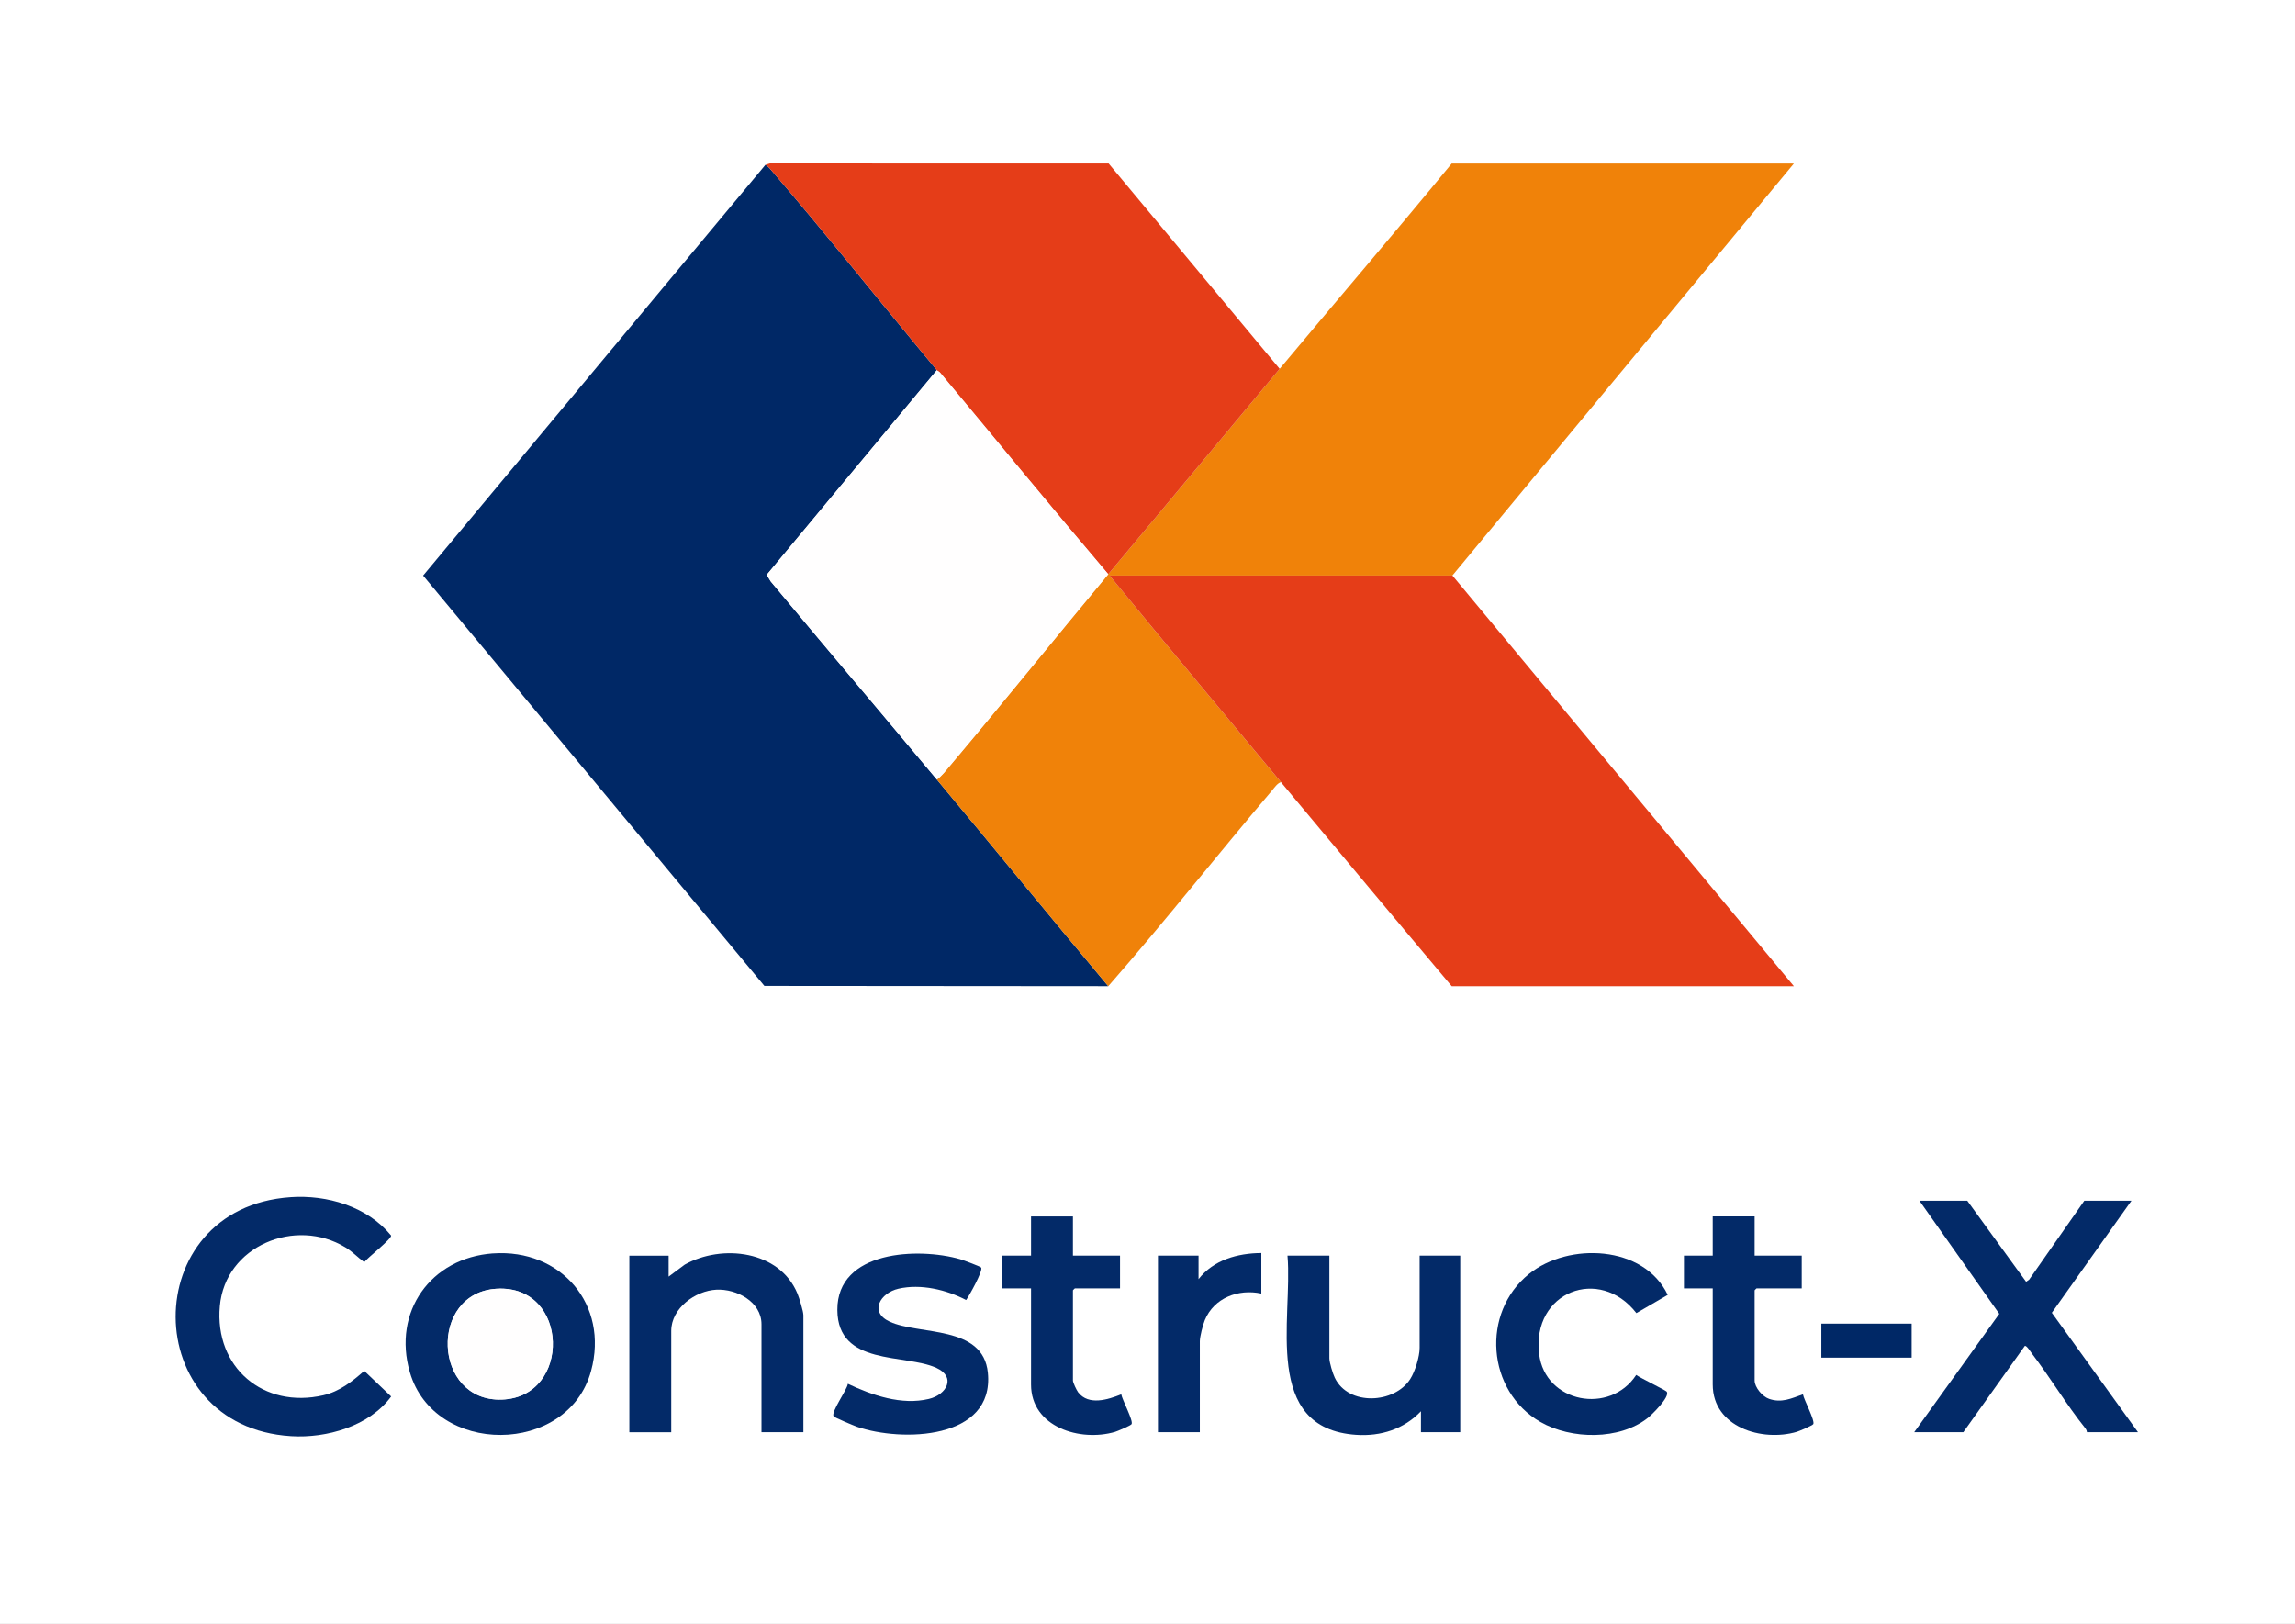
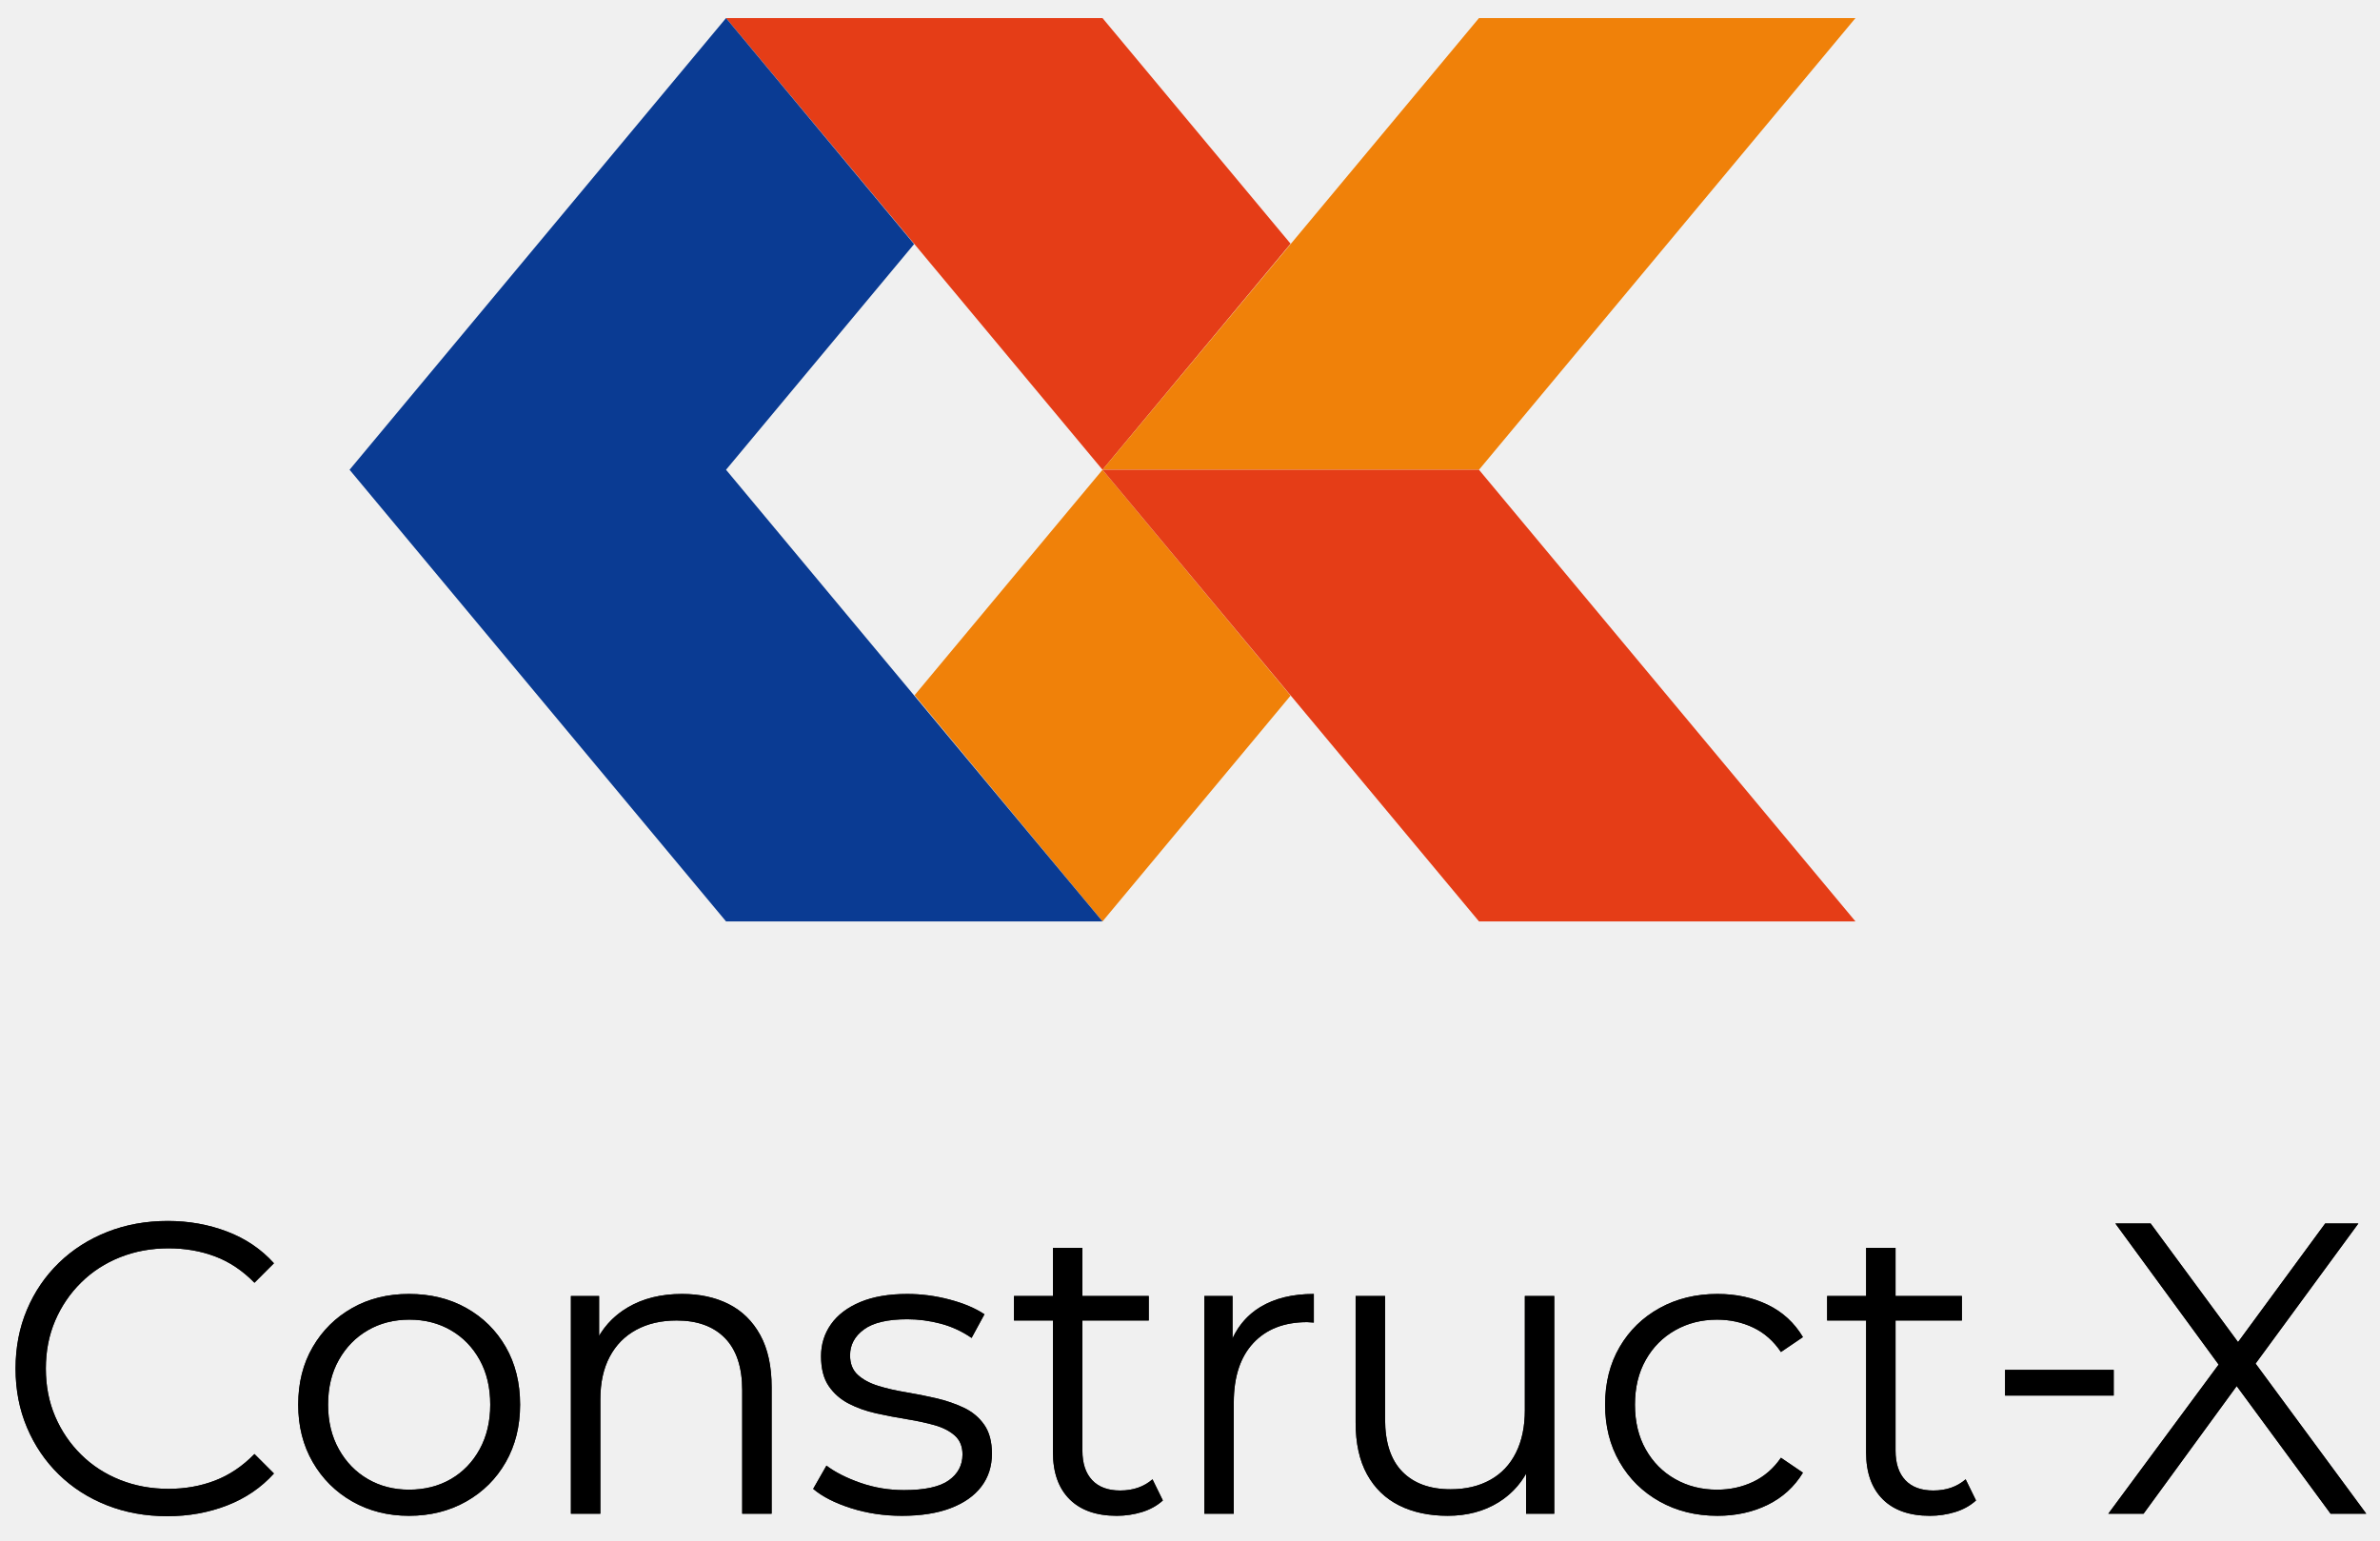
- <svg xmlns="http://www.w3.org/2000/svg" id="Ebene_1" version="1.1" viewBox="0 0 841.92 595.44">
-   <defs>
-     <style>
-       .st0 {
-         fill: #e53d18;
-       }
- 
-       .st1 {
-         fill: #032a68;
-       }
- 
-       .st2 {
-         fill: #fff;
-       }
- 
-       .st3 {
-         fill: #fffefe;
-       }
- 
-       .st4 {
-         fill: #f08209;
-       }
- 
-       .st5 {
-         fill: #002866;
-       }
-     </style>
-   </defs>
-   <path class="st2" d="M841.92,0v595.44H0V0h841.92ZM280.8,60.46l-125.57,150.68,125.19,150.53,126.14.1c20.48-23.4,39.84-47.98,60.01-71.72.87-1.03,2.04-2.8,3.35-3.13,20.84,24.98,41.68,49.97,62.64,74.85h125.52l-125.28-150.66,125.28-151.14h-125.52c-20.78,25.31-42.18,50.24-63.12,75.33l-62.74-75.34-124.27-.02-1.63.51ZM106.46,439.17c-56.36,3.99-55.8,84.19.34,87.66,13.02.8,28.74-3.68,36.68-14.56l-9.87-9.39c-4.37,3.88-9.11,7.58-14.96,8.94-21.91,5.1-40.04-10.15-38.01-32.72,1.99-22.14,27.81-32.65,46.03-21.56,2.7,1.64,4.46,3.63,6.93,5.44,1.18-1.55,10.08-8.52,9.87-9.74-8.73-10.68-23.55-15.03-37.02-14.08ZM721.68,440.46h-17.52l29.29,41.49-31.21,43.43h18l22.57-31.67c.7-.18,2.07,2.11,2.55,2.73,6.77,8.83,12.67,18.78,19.61,27.44.35.43.59.94.64,1.5h18.72l-31.61-43.82,29.21-41.11h-17.28l-20.24,28.95-1.12.8-21.6-29.75ZM393.6,446.22h-15.36v14.39h-10.56v12h10.56v35.27c0,15.69,18.1,21.12,30.82,17.37.93-.27,5.76-2.33,6.05-2.83.73-1.24-3.47-8.98-3.78-10.93-4.82,1.92-11.96,4.23-15.81-.74-.57-.74-1.92-3.57-1.92-4.32v-33.11c0-.05.67-.72.72-.72h16.56v-12h-17.28v-14.39ZM643.68,446.22h-15.36v14.39h-10.56v12h10.56v35.27c0,15.69,18.1,21.12,30.82,17.37.93-.27,5.76-2.33,6.05-2.83.73-1.24-3.47-8.98-3.78-10.93-4.25,1.49-7.83,3.28-12.45,1.66-2.41-.85-5.28-4.2-5.28-6.71v-33.11c0-.05.67-.72.72-.72h16.56v-12h-17.28v-14.39ZM180.86,459.8c-22.84,1.62-36.96,21.43-30.49,43.63,8.97,30.78,57.96,30.61,66.45-.48,6.66-24.39-11.1-44.91-35.96-43.14ZM294.72,525.39v-42.94c0-1.43-1.53-6.37-2.17-7.91-6.55-15.84-27.68-18.3-41.35-10.65l-5.92,4.4v-7.68h-14.4v64.77h15.36v-37.19c0-8.29,8.8-14.73,16.57-15.11s16.55,4.39,16.55,12.71v39.58h15.36ZM359.94,464.99c-.24-.38-6.7-2.78-7.72-3.07-15.26-4.39-45.13-3.26-45.02,18.61.11,20.68,24.72,15.96,36.33,21.26,7.28,3.32,3.86,9.79-2.71,11.38-10.01,2.43-20.81-1.28-29.77-5.54-.26,2.27-6.27,10.29-5.23,11.94.25.39,7.39,3.41,8.46,3.78,16.37,5.7,50.57,4.93,48.12-19.79-1.74-17.56-25.12-13.71-35.99-18.72-7.68-3.53-3.49-10.58,3.24-12.11,8.15-1.85,17.5.36,24.79,4.16,1.12-1.57,6.25-10.74,5.51-11.9ZM462.72,459.65c-8.73.09-17.5,2.5-23.04,9.6v-8.64h-14.88v64.77h15.36v-33.35c0-1.77,1.11-5.99,1.83-7.76,3.37-8.21,12.37-11.56,20.73-9.75v-14.87ZM611.46,510.57c-.34-.54-9.89-5.15-11.23-6.18-9.6,14.73-33.45,10.27-35.62-7.68-2.76-22.87,22.2-32.45,35.68-15.01l11.49-6.68c-8.74-18.3-36.38-19.39-50.9-7.67-17.64,14.24-15.49,42.98,4.22,54.29,11.29,6.47,29.01,6.74,39.43-1.53,1.5-1.19,8.1-7.66,6.91-9.53ZM487.68,460.61h-15.36c1.97,23.24-9.43,63.38,25.18,65.75,9.02.62,17.54-2.09,23.78-8.66v7.68h14.4v-64.77h-14.88v33.83c0,3.25-1.66,8.65-3.44,11.44-5.78,9.07-22.7,9.98-27.7-.46-.72-1.51-1.98-5.62-1.98-7.14v-37.66ZM701.28,485.56h-33.12v12.47h33.12v-12.47Z" />
-   <path class="st5" d="M343.68,135.79l-62.41,75.08,1.46,2.39c20.19,24.33,40.71,48.42,60.95,72.7,21.01,25.22,41.8,50.65,62.88,75.81l-126.14-.1-125.19-150.53,125.57-150.68c.65.36,1.2.86,1.69,1.43,20.8,24.24,40.77,49.4,61.19,73.9Z" />
-   <path class="st4" d="M469.44,135.31c20.94-25.08,42.34-50.02,63.12-75.33h125.52l-125.28,151.14h-125.76c20.82,25.38,41.85,50.61,62.88,75.81-1.31.33-2.47,2.1-3.35,3.13-20.17,23.74-39.53,48.32-60.01,71.72-21.08-25.16-41.87-50.59-62.88-75.81,1.88-1.37,3.31-3.29,4.79-5.05,19.59-23.21,38.73-47.04,58.09-70.28,20.92-25.1,41.93-50.23,62.88-75.33Z" />
-   <path class="st0" d="M532.8,211.11l125.28,150.66h-125.52c-20.96-24.88-41.8-49.87-62.64-74.85s-42.06-50.43-62.88-75.8h125.76Z" />
-   <path class="st0" d="M280.8,60.46l1.63-.51,124.27.02,62.74,75.34c-20.95,25.1-41.96,50.23-62.88,75.33-20.79-24.44-41.12-49.27-61.67-73.92-.37-.44-1-.68-1.21-.93-20.42-24.5-40.39-49.66-61.19-73.9-.48-.56-1.03-1.07-1.69-1.43Z" />
-   <path class="st1" d="M721.68,440.46l21.6,29.75,1.12-.8,20.24-28.95h17.28l-29.21,41.11,31.61,43.82h-18.72c-.05-.56-.29-1.07-.64-1.5-6.94-8.66-12.84-18.61-19.61-27.44-.47-.62-1.84-2.91-2.55-2.73l-22.57,31.67h-18l31.21-43.43-29.29-41.49h17.52Z" />
-   <path class="st1" d="M106.46,439.17c13.47-.95,28.3,3.39,37.02,14.08.21,1.22-8.69,8.19-9.87,9.74-2.47-1.81-4.23-3.8-6.93-5.44-18.22-11.08-44.04-.58-46.03,21.56-2.03,22.56,16.1,37.81,38.01,32.72,5.85-1.36,10.59-5.05,14.96-8.94l9.87,9.39c-7.94,10.88-23.66,15.37-36.68,14.56-56.15-3.46-56.7-83.67-.34-87.66Z" />
-   <path class="st1" d="M180.86,459.8c24.86-1.76,42.62,18.75,35.96,43.14-8.49,31.1-57.48,31.26-66.45.48-6.47-22.19,7.65-42,30.49-43.63ZM182.31,472.75c-25.1,1.35-23.62,41.51,1.78,40.67,25.68-.85,24.82-42.1-1.78-40.67Z" />
-   <path class="st1" d="M294.72,525.39h-15.36v-39.58c0-8.32-9.18-13.07-16.55-12.71-7.77.38-16.57,6.81-16.57,15.11v37.19h-15.36v-64.77h14.4v7.68l5.92-4.4c13.67-7.65,34.8-5.19,41.35,10.65.64,1.54,2.17,6.48,2.17,7.91v42.94Z" />
-   <path class="st1" d="M487.68,460.61v37.66c0,1.52,1.25,5.63,1.98,7.14,5.01,10.45,21.93,9.53,27.7.46,1.77-2.78,3.44-8.18,3.44-11.44v-33.83h14.88v64.77h-14.4v-7.68c-6.24,6.56-14.76,9.27-23.78,8.66-34.61-2.37-23.21-42.51-25.18-65.75h15.36Z" />
-   <path class="st1" d="M359.94,464.99c.74,1.16-4.39,10.33-5.51,11.9-7.29-3.8-16.64-6.01-24.79-4.16-6.73,1.53-10.92,8.58-3.24,12.11,10.88,5.01,34.25,1.16,35.99,18.72,2.45,24.73-31.75,25.49-48.12,19.79-1.06-.37-8.21-3.39-8.46-3.78-1.04-1.65,4.97-9.67,5.23-11.94,8.96,4.25,19.76,7.96,29.77,5.54,6.57-1.59,9.99-8.07,2.71-11.38-11.61-5.3-36.22-.58-36.33-21.26-.12-21.87,29.75-22.99,45.02-18.61,1.03.29,7.48,2.69,7.72,3.07Z" />
-   <path class="st1" d="M611.46,510.57c1.19,1.86-5.41,8.33-6.91,9.53-10.42,8.27-28.15,8-39.43,1.53-19.72-11.3-21.87-40.05-4.22-54.29,14.51-11.72,42.15-10.63,50.9,7.67l-11.49,6.68c-13.48-17.43-38.45-7.86-35.68,15.01,2.17,17.95,26.02,22.41,35.62,7.68,1.34,1.04,10.88,5.64,11.23,6.18Z" />
-   <path class="st1" d="M393.6,446.22v14.39h17.28v12h-16.56c-.05,0-.72.67-.72.72v33.11c0,.74,1.35,3.57,1.92,4.32,3.85,4.98,11,2.66,15.81.74.31,1.95,4.51,9.69,3.78,10.93-.29.5-5.12,2.55-6.05,2.83-12.72,3.74-30.82-1.69-30.82-17.37v-35.27h-10.56v-12h10.56v-14.39h15.36Z" />
-   <path class="st1" d="M643.68,446.22v14.39h17.28v12h-16.56c-.05,0-.72.67-.72.72v33.11c0,2.51,2.87,5.87,5.28,6.71,4.62,1.62,8.2-.16,12.45-1.66.31,1.95,4.51,9.69,3.78,10.93-.29.5-5.12,2.55-6.05,2.83-12.72,3.74-30.82-1.69-30.82-17.37v-35.27h-10.56v-12h10.56v-14.39h15.36Z" />
-   <path class="st1" d="M462.72,459.65v14.87c-8.36-1.81-17.36,1.54-20.73,9.75-.73,1.77-1.83,6-1.83,7.76v33.35h-15.36v-64.77h14.88v8.64c5.54-7.1,14.31-9.51,23.04-9.6Z" />
-   <rect class="st5" x="668.16" y="485.56" width="33.12" height="12.47" />
-   <path class="st3" d="M406.56,210.64c-19.36,23.24-38.51,47.07-58.09,70.28-1.48,1.76-2.91,3.68-4.79,5.05-20.24-24.29-40.75-48.37-60.95-72.7l-1.46-2.39,62.41-75.08c.21.25.84.49,1.21.93,20.55,24.65,40.88,49.48,61.67,73.92Z" />
-   <path class="st3" d="M182.31,472.75c26.61-1.44,27.47,39.82,1.78,40.67-25.41.84-26.89-39.31-1.78-40.67Z" />
+ <svg xmlns="http://www.w3.org/2000/svg" preserveAspectRatio="xMinYMin meet" viewBox="0 0 224 145">
+   <g>
+     <g>
+       <polygon fill="#E53D17" points="103.767,44.222 68.333,1.702 103.766,1.702 121.467,22.943   " />
+       <g>
+         <polygon fill="#F08109" points="103.766,44.222 86.077,65.444 103.766,86.737 121.467,65.485    " />
+         <polygon fill="#F08109" points="139.199,1.702 103.766,44.222 139.199,44.222 174.633,1.702    " />
+       </g>
+       <polygon fill="#E53D17" points="139.199,86.737 103.767,44.222 139.199,44.222 174.633,86.737   " />
+       <polygon fill="#0A3B93" points="68.333,44.222 68.333,44.222 86.035,22.979 68.333,1.702 32.899,44.222 32.9,44.222     68.333,86.737 103.766,86.737   " />
+     </g>
+     <g>
+       <path fill="#1A1A18" d="M201.746,142.495l9.369-12.843h-1.21l9.446,12.843h3.357l-11.164-15.146v2.029l10.422-14.209h-3.123    l-8.86,12.062l1.288-0.039l-8.861-12.023h-3.318l10.539,14.404v-2.225l-11.203,15.146H201.746z M198.937,128.952h-10.228v2.42    h10.228V128.952z M184.65,122.002h-12.686v2.303h12.686V122.002z M184.006,142.34c0.768-0.236,1.426-0.6,1.972-1.094l-0.976-1.99    c-0.808,0.701-1.822,1.053-3.045,1.053c-1.146,0-2.023-0.324-2.636-0.976c-0.61-0.649-0.917-1.573-0.917-2.772v-19.088h-2.771    v19.244c0,1.9,0.521,3.371,1.562,4.412s2.524,1.561,4.45,1.561C182.45,142.689,183.238,142.573,184.006,142.34 M166.371,141.655    c1.404-0.688,2.51-1.698,3.317-3.024l-2.069-1.406c-0.701,1.016-1.574,1.771-2.615,2.265c-1.041,0.495-2.172,0.741-3.396,0.741    c-1.458,0-2.772-0.331-3.942-0.995c-1.172-0.663-2.096-1.593-2.771-2.791c-0.678-1.196-1.016-2.603-1.016-4.216    s0.338-3.018,1.016-4.215c0.676-1.197,1.6-2.129,2.771-2.791c1.17-0.664,2.484-0.996,3.942-0.996c1.224,0,2.354,0.248,3.396,0.742    s1.914,1.262,2.615,2.303l2.069-1.405c-0.808-1.353-1.913-2.368-3.317-3.045c-1.406-0.677-2.98-1.015-4.724-1.015    c-2.03,0-3.845,0.442-5.446,1.326c-1.6,0.885-2.855,2.108-3.766,3.67c-0.912,1.562-1.367,3.371-1.367,5.426    c0,2.029,0.455,3.832,1.367,5.406c0.91,1.576,2.166,2.811,3.766,3.709c1.602,0.897,3.416,1.346,5.446,1.346    C163.391,142.689,164.965,142.346,166.371,141.655 M141.037,141.422c1.366-0.846,2.375-2.023,3.025-3.533l-0.43-1.015v5.621h2.654    v-20.493h-2.771v10.734c0,1.561-0.28,2.902-0.84,4.021s-1.365,1.971-2.42,2.555c-1.054,0.587-2.297,0.88-3.728,0.88    c-1.952,0-3.468-0.554-4.548-1.659s-1.62-2.752-1.62-4.938v-11.594h-2.771v11.905c0,1.952,0.356,3.578,1.072,4.879    c0.717,1.302,1.725,2.278,3.026,2.929c1.3,0.65,2.823,0.975,4.567,0.975C138.076,142.689,139.67,142.268,141.037,141.422     M116.121,142.495v-10.462c0-2.42,0.611-4.287,1.836-5.602c1.221-1.313,2.914-1.971,5.073-1.971c0.104,0,0.208,0.006,0.312,0.02    c0.104,0.013,0.209,0.02,0.313,0.02v-2.693c-2.005,0-3.683,0.41-5.036,1.229c-1.353,0.819-2.316,2.011-2.888,3.571l0.272,0.976    v-5.581h-2.654v20.493H116.121z M108.119,122.002H95.434v2.303h12.686V122.002z M107.476,142.34    c0.767-0.236,1.425-0.6,1.971-1.094l-0.976-1.99c-0.807,0.701-1.821,1.053-3.045,1.053c-1.146,0-2.023-0.324-2.635-0.976    c-0.611-0.649-0.918-1.573-0.918-2.772v-19.088h-2.771v19.244c0,1.9,0.521,3.371,1.562,4.412s2.523,1.561,4.449,1.561    C105.92,142.689,106.707,142.573,107.476,142.34 M89.473,141.969c1.262-0.481,2.225-1.158,2.889-2.031    c0.664-0.871,0.995-1.905,0.995-3.102c0-1.119-0.241-2.025-0.722-2.714c-0.482-0.69-1.119-1.223-1.914-1.601    c-0.793-0.377-1.664-0.676-2.614-0.898c-0.95-0.22-1.899-0.408-2.849-0.566c-0.951-0.155-1.822-0.356-2.616-0.604    c-0.794-0.247-1.431-0.591-1.912-1.034c-0.481-0.441-0.724-1.054-0.724-1.835c0-0.987,0.437-1.801,1.309-2.438    c0.872-0.639,2.23-0.957,4.079-0.957c1.041,0,2.082,0.137,3.123,0.41c1.041,0.272,2.016,0.722,2.928,1.347l1.21-2.226    c-0.859-0.572-1.952-1.035-3.279-1.386c-1.326-0.351-2.654-0.526-3.981-0.526c-1.744,0-3.22,0.254-4.431,0.761    c-1.209,0.508-2.127,1.204-2.752,2.089s-0.937,1.887-0.937,3.005c0,1.171,0.24,2.108,0.722,2.812s1.113,1.256,1.894,1.658    c0.78,0.404,1.646,0.709,2.596,0.918s1.906,0.391,2.869,0.547s1.835,0.344,2.616,0.565c0.779,0.222,1.41,0.546,1.893,0.976    c0.48,0.43,0.723,1.021,0.723,1.776c0,1.015-0.431,1.828-1.289,2.438c-0.858,0.613-2.264,0.918-4.215,0.918    c-1.433,0-2.799-0.228-4.1-0.682c-1.301-0.455-2.368-0.996-3.201-1.621l-1.249,2.187c0.859,0.728,2.043,1.334,3.552,1.815    c1.51,0.481,3.11,0.721,4.803,0.721C86.682,142.689,88.211,142.45,89.473,141.969 M56.504,142.495v-10.774    c0-1.561,0.292-2.895,0.878-4c0.585-1.106,1.418-1.953,2.498-2.537c1.08-0.586,2.348-0.879,3.806-0.879    c1.952,0,3.467,0.554,4.548,1.658c1.079,1.107,1.62,2.74,1.62,4.899v11.633h2.771V130.59c0-1.978-0.358-3.617-1.073-4.918    c-0.716-1.302-1.705-2.271-2.967-2.91c-1.263-0.637-2.726-0.955-4.392-0.955c-1.978,0-3.682,0.422-5.113,1.269    c-1.432,0.847-2.473,2.011-3.123,3.493l0.429,1.054v-5.62h-2.654v20.493H56.504z M34.625,139.235    c-1.145-0.663-2.056-1.601-2.732-2.81c-0.677-1.211-1.015-2.609-1.015-4.197c0-1.613,0.338-3.018,1.015-4.215    c0.676-1.197,1.587-2.129,2.732-2.791c1.145-0.664,2.446-0.996,3.904-0.996c1.457,0,2.758,0.332,3.903,0.996    c1.145,0.662,2.05,1.594,2.713,2.791c0.664,1.197,0.996,2.602,0.996,4.215c0,1.588-0.332,2.986-0.996,4.197    c-0.663,1.209-1.568,2.146-2.713,2.81c-1.146,0.664-2.459,0.995-3.942,0.995C37.058,140.23,35.77,139.899,34.625,139.235     M43.876,141.344c1.587-0.898,2.83-2.133,3.728-3.709c0.897-1.574,1.346-3.377,1.346-5.406c0-2.055-0.449-3.864-1.346-5.426    c-0.898-1.562-2.135-2.785-3.709-3.67c-1.575-0.884-3.376-1.326-5.406-1.326c-2.004,0-3.787,0.442-5.348,1.326    c-1.561,0.885-2.798,2.108-3.708,3.67c-0.911,1.562-1.367,3.371-1.367,5.426c0,2.029,0.456,3.832,1.367,5.406    c0.91,1.576,2.153,2.811,3.728,3.709c1.574,0.897,3.35,1.346,5.328,1.346C40.492,142.689,42.289,142.241,43.876,141.344     M21.373,141.715c1.743-0.677,3.214-1.68,4.411-3.007l-1.835-1.834c-1.119,1.146-2.355,1.978-3.708,2.498    s-2.811,0.781-4.372,0.781c-1.639,0-3.162-0.28-4.567-0.841c-1.405-0.559-2.629-1.352-3.669-2.381    c-1.041-1.027-1.855-2.225-2.44-3.59c-0.586-1.367-0.878-2.869-0.878-4.51c0-1.639,0.292-3.143,0.878-4.508    c0.585-1.366,1.399-2.562,2.44-3.591c1.04-1.028,2.264-1.822,3.669-2.382c1.405-0.56,2.928-0.84,4.567-0.84    c1.561,0,3.019,0.254,4.372,0.762s2.589,1.334,3.708,2.479l1.835-1.835c-1.197-1.327-2.668-2.321-4.411-2.985    c-1.744-0.664-3.605-0.996-5.582-0.996c-2.056,0-3.956,0.346-5.699,1.035c-1.744,0.689-3.26,1.658-4.548,2.908    s-2.29,2.719-3.005,4.41c-0.716,1.691-1.074,3.54-1.074,5.543c0,2.006,0.358,3.852,1.074,5.543    c0.715,1.692,1.71,3.162,2.986,4.411c1.274,1.249,2.784,2.22,4.528,2.908c1.743,0.69,3.643,1.034,5.699,1.034    C17.755,142.729,19.628,142.391,21.373,141.715" />
+       <g>
+         <path d="M68.585,122.762c-1.263-0.637-2.726-0.955-4.392-0.955c-1.978,0-3.682,0.422-5.113,1.269     c-1.159,0.685-2.048,1.587-2.694,2.688v-3.762h-2.654v20.493h2.772v-10.774c0-1.561,0.292-2.895,0.878-4     c0.585-1.106,1.418-1.953,2.498-2.537c1.08-0.586,2.348-0.879,3.806-0.879c1.952,0,3.467,0.554,4.548,1.658     c1.079,1.107,1.62,2.74,1.62,4.899v11.633h2.771V130.59c0-1.978-0.358-3.617-1.073-4.918     C70.836,124.37,69.847,123.4,68.585,122.762z" />
+         <path d="M90.721,132.521c-0.793-0.377-1.664-0.676-2.614-0.898c-0.95-0.22-1.899-0.408-2.849-0.566     c-0.951-0.155-1.822-0.356-2.616-0.604c-0.794-0.247-1.431-0.591-1.912-1.034c-0.481-0.441-0.724-1.054-0.724-1.835     c0-0.987,0.437-1.801,1.309-2.438c0.872-0.639,2.23-0.957,4.079-0.957c1.041,0,2.082,0.137,3.123,0.41     c1.041,0.272,2.016,0.722,2.928,1.347l1.21-2.226c-0.859-0.572-1.952-1.035-3.279-1.386c-1.326-0.351-2.654-0.526-3.981-0.526     c-1.744,0-3.22,0.254-4.431,0.761c-1.209,0.508-2.127,1.204-2.752,2.089s-0.937,1.887-0.937,3.005     c0,1.171,0.24,2.108,0.722,2.812s1.113,1.256,1.894,1.658c0.78,0.404,1.646,0.709,2.596,0.918s1.906,0.391,2.869,0.547     s1.835,0.344,2.616,0.565c0.779,0.222,1.41,0.546,1.893,0.976c0.48,0.43,0.723,1.021,0.723,1.776     c0,1.015-0.431,1.828-1.289,2.438c-0.858,0.613-2.264,0.918-4.215,0.918c-1.433,0-2.799-0.228-4.1-0.682     c-1.301-0.455-2.368-0.996-3.201-1.621l-1.249,2.187c0.859,0.728,2.043,1.334,3.552,1.815c1.51,0.481,3.11,0.721,4.803,0.721     c1.795,0,3.324-0.239,4.586-0.721s2.225-1.158,2.889-2.031c0.664-0.871,0.995-1.905,0.995-3.102c0-1.119-0.241-2.025-0.722-2.714     C92.152,133.432,91.516,132.899,90.721,132.521z" />
+         <path d="M105.426,140.309c-1.146,0-2.023-0.324-2.635-0.976c-0.611-0.649-0.918-1.573-0.918-2.772v-12.256h6.246v-2.303h-6.246     v-4.529h-2.771v4.529h-3.669v2.303h3.669v12.412c0,1.9,0.521,3.371,1.562,4.412s2.523,1.561,4.449,1.561     c0.807,0,1.594-0.116,2.362-0.35c0.767-0.236,1.425-0.6,1.971-1.094l-0.976-1.99     C107.664,139.957,106.649,140.309,105.426,140.309z" />
+         <path d="M7.632,120.733c1.04-1.028,2.264-1.822,3.669-2.382c1.405-0.56,2.928-0.84,4.567-0.84c1.561,0,3.019,0.254,4.372,0.762     s2.589,1.334,3.708,2.479l1.835-1.835c-1.197-1.327-2.668-2.321-4.411-2.985c-1.744-0.664-3.605-0.996-5.582-0.996     c-2.056,0-3.956,0.346-5.699,1.035c-1.744,0.689-3.26,1.658-4.548,2.908s-2.29,2.719-3.005,4.41     c-0.716,1.691-1.074,3.54-1.074,5.543c0,2.006,0.358,3.852,1.074,5.543c0.715,1.692,1.71,3.162,2.986,4.411     c1.274,1.249,2.784,2.22,4.528,2.908c1.743,0.69,3.643,1.034,5.699,1.034c2.004,0,3.877-0.338,5.621-1.014     c1.743-0.677,3.214-1.68,4.411-3.007l-1.835-1.834c-1.119,1.146-2.355,1.978-3.708,2.498s-2.811,0.781-4.372,0.781     c-1.639,0-3.162-0.28-4.567-0.841c-1.405-0.559-2.629-1.352-3.669-2.381c-1.041-1.027-1.855-2.225-2.44-3.59     c-0.586-1.367-0.878-2.869-0.878-4.51c0-1.639,0.292-3.143,0.878-4.508C5.777,122.958,6.591,121.762,7.632,120.733z" />
+         <path d="M43.896,123.133c-1.575-0.884-3.376-1.326-5.406-1.326c-2.004,0-3.787,0.442-5.348,1.326     c-1.561,0.885-2.798,2.108-3.708,3.67c-0.911,1.562-1.367,3.371-1.367,5.426c0,2.029,0.456,3.832,1.367,5.406     c0.91,1.576,2.153,2.811,3.728,3.709c1.574,0.897,3.35,1.346,5.328,1.346c2.003,0,3.799-0.448,5.387-1.346     c1.587-0.898,2.83-2.133,3.728-3.709c0.897-1.574,1.346-3.377,1.346-5.406c0-2.055-0.449-3.864-1.346-5.426     C46.707,125.241,45.469,124.018,43.896,123.133z M45.145,136.426c-0.663,1.209-1.568,2.146-2.713,2.81     c-1.146,0.664-2.459,0.995-3.942,0.995c-1.432,0-2.72-0.331-3.865-0.995c-1.145-0.663-2.056-1.601-2.732-2.81     c-0.677-1.211-1.015-2.609-1.015-4.197c0-1.613,0.338-3.018,1.015-4.215c0.676-1.197,1.587-2.129,2.732-2.791     c1.145-0.664,2.446-0.996,3.904-0.996c1.457,0,2.758,0.332,3.903,0.996c1.145,0.662,2.05,1.594,2.713,2.791     c0.664,1.197,0.996,2.602,0.996,4.215C46.141,133.816,45.809,135.215,45.145,136.426z" />
+         <polygon points="222.709,142.495 212.291,128.361 221.967,115.17 218.844,115.17 210.641,126.338 202.41,115.17 199.092,115.17      208.812,128.455 198.428,142.495 201.746,142.495 210.513,130.479 219.352,142.495    " />
+         <rect x="188.709" y="128.952" width="10.228" height="2.42" />
+         <path d="M181.957,140.309c-1.146,0-2.023-0.324-2.636-0.976c-0.61-0.649-0.917-1.573-0.917-2.772v-12.256h6.246v-2.303h-6.246     v-4.529h-2.771v4.529h-3.668v2.303h3.668v12.412c0,1.9,0.521,3.371,1.562,4.412s2.524,1.561,4.45,1.561     c0.806,0,1.594-0.116,2.361-0.35c0.768-0.236,1.426-0.6,1.972-1.094l-0.976-1.99C184.194,139.957,183.18,140.309,181.957,140.309     z" />
+         <path d="M143.516,132.736c0,1.561-0.28,2.902-0.84,4.021s-1.365,1.971-2.42,2.555c-1.054,0.587-2.297,0.88-3.728,0.88     c-1.952,0-3.468-0.554-4.548-1.659s-1.62-2.752-1.62-4.938v-11.594h-2.771v11.905c0,1.952,0.356,3.578,1.072,4.879     c0.717,1.302,1.725,2.278,3.026,2.929c1.3,0.65,2.823,0.975,4.567,0.975c1.82,0,3.414-0.422,4.781-1.268     c1.102-0.682,1.959-1.591,2.596-2.704v3.777h2.654v-20.493h-2.771V132.736z" />
+         <path d="M116.004,126.008v-4.006h-2.654v20.493h2.771v-10.462c0-2.42,0.611-4.287,1.836-5.602     c1.221-1.313,2.914-1.971,5.073-1.971c0.104,0,0.208,0.006,0.312,0.02c0.104,0.013,0.209,0.02,0.313,0.02v-2.693     c-2.005,0-3.683,0.41-5.036,1.229C117.45,123.744,116.59,124.746,116.004,126.008z" />
+         <path d="M157.666,125.223c1.17-0.664,2.484-0.996,3.942-0.996c1.224,0,2.354,0.248,3.396,0.742s1.914,1.262,2.615,2.303     l2.069-1.405c-0.808-1.353-1.913-2.368-3.317-3.045c-1.406-0.677-2.98-1.015-4.724-1.015c-2.03,0-3.845,0.442-5.446,1.326     c-1.6,0.885-2.855,2.108-3.766,3.67c-0.912,1.562-1.367,3.371-1.367,5.426c0,2.029,0.455,3.832,1.367,5.406     c0.91,1.576,2.166,2.811,3.766,3.709c1.602,0.897,3.416,1.346,5.446,1.346c1.743,0,3.317-0.344,4.724-1.034     c1.404-0.688,2.51-1.698,3.317-3.024l-2.069-1.406c-0.701,1.016-1.574,1.771-2.615,2.265c-1.041,0.495-2.172,0.741-3.396,0.741     c-1.458,0-2.772-0.331-3.942-0.995c-1.172-0.663-2.096-1.593-2.771-2.791c-0.678-1.196-1.016-2.603-1.016-4.216     s0.338-3.018,1.016-4.215C155.57,126.816,156.494,125.885,157.666,125.223z" />
+       </g>
+     </g>
+   </g>
</svg>
